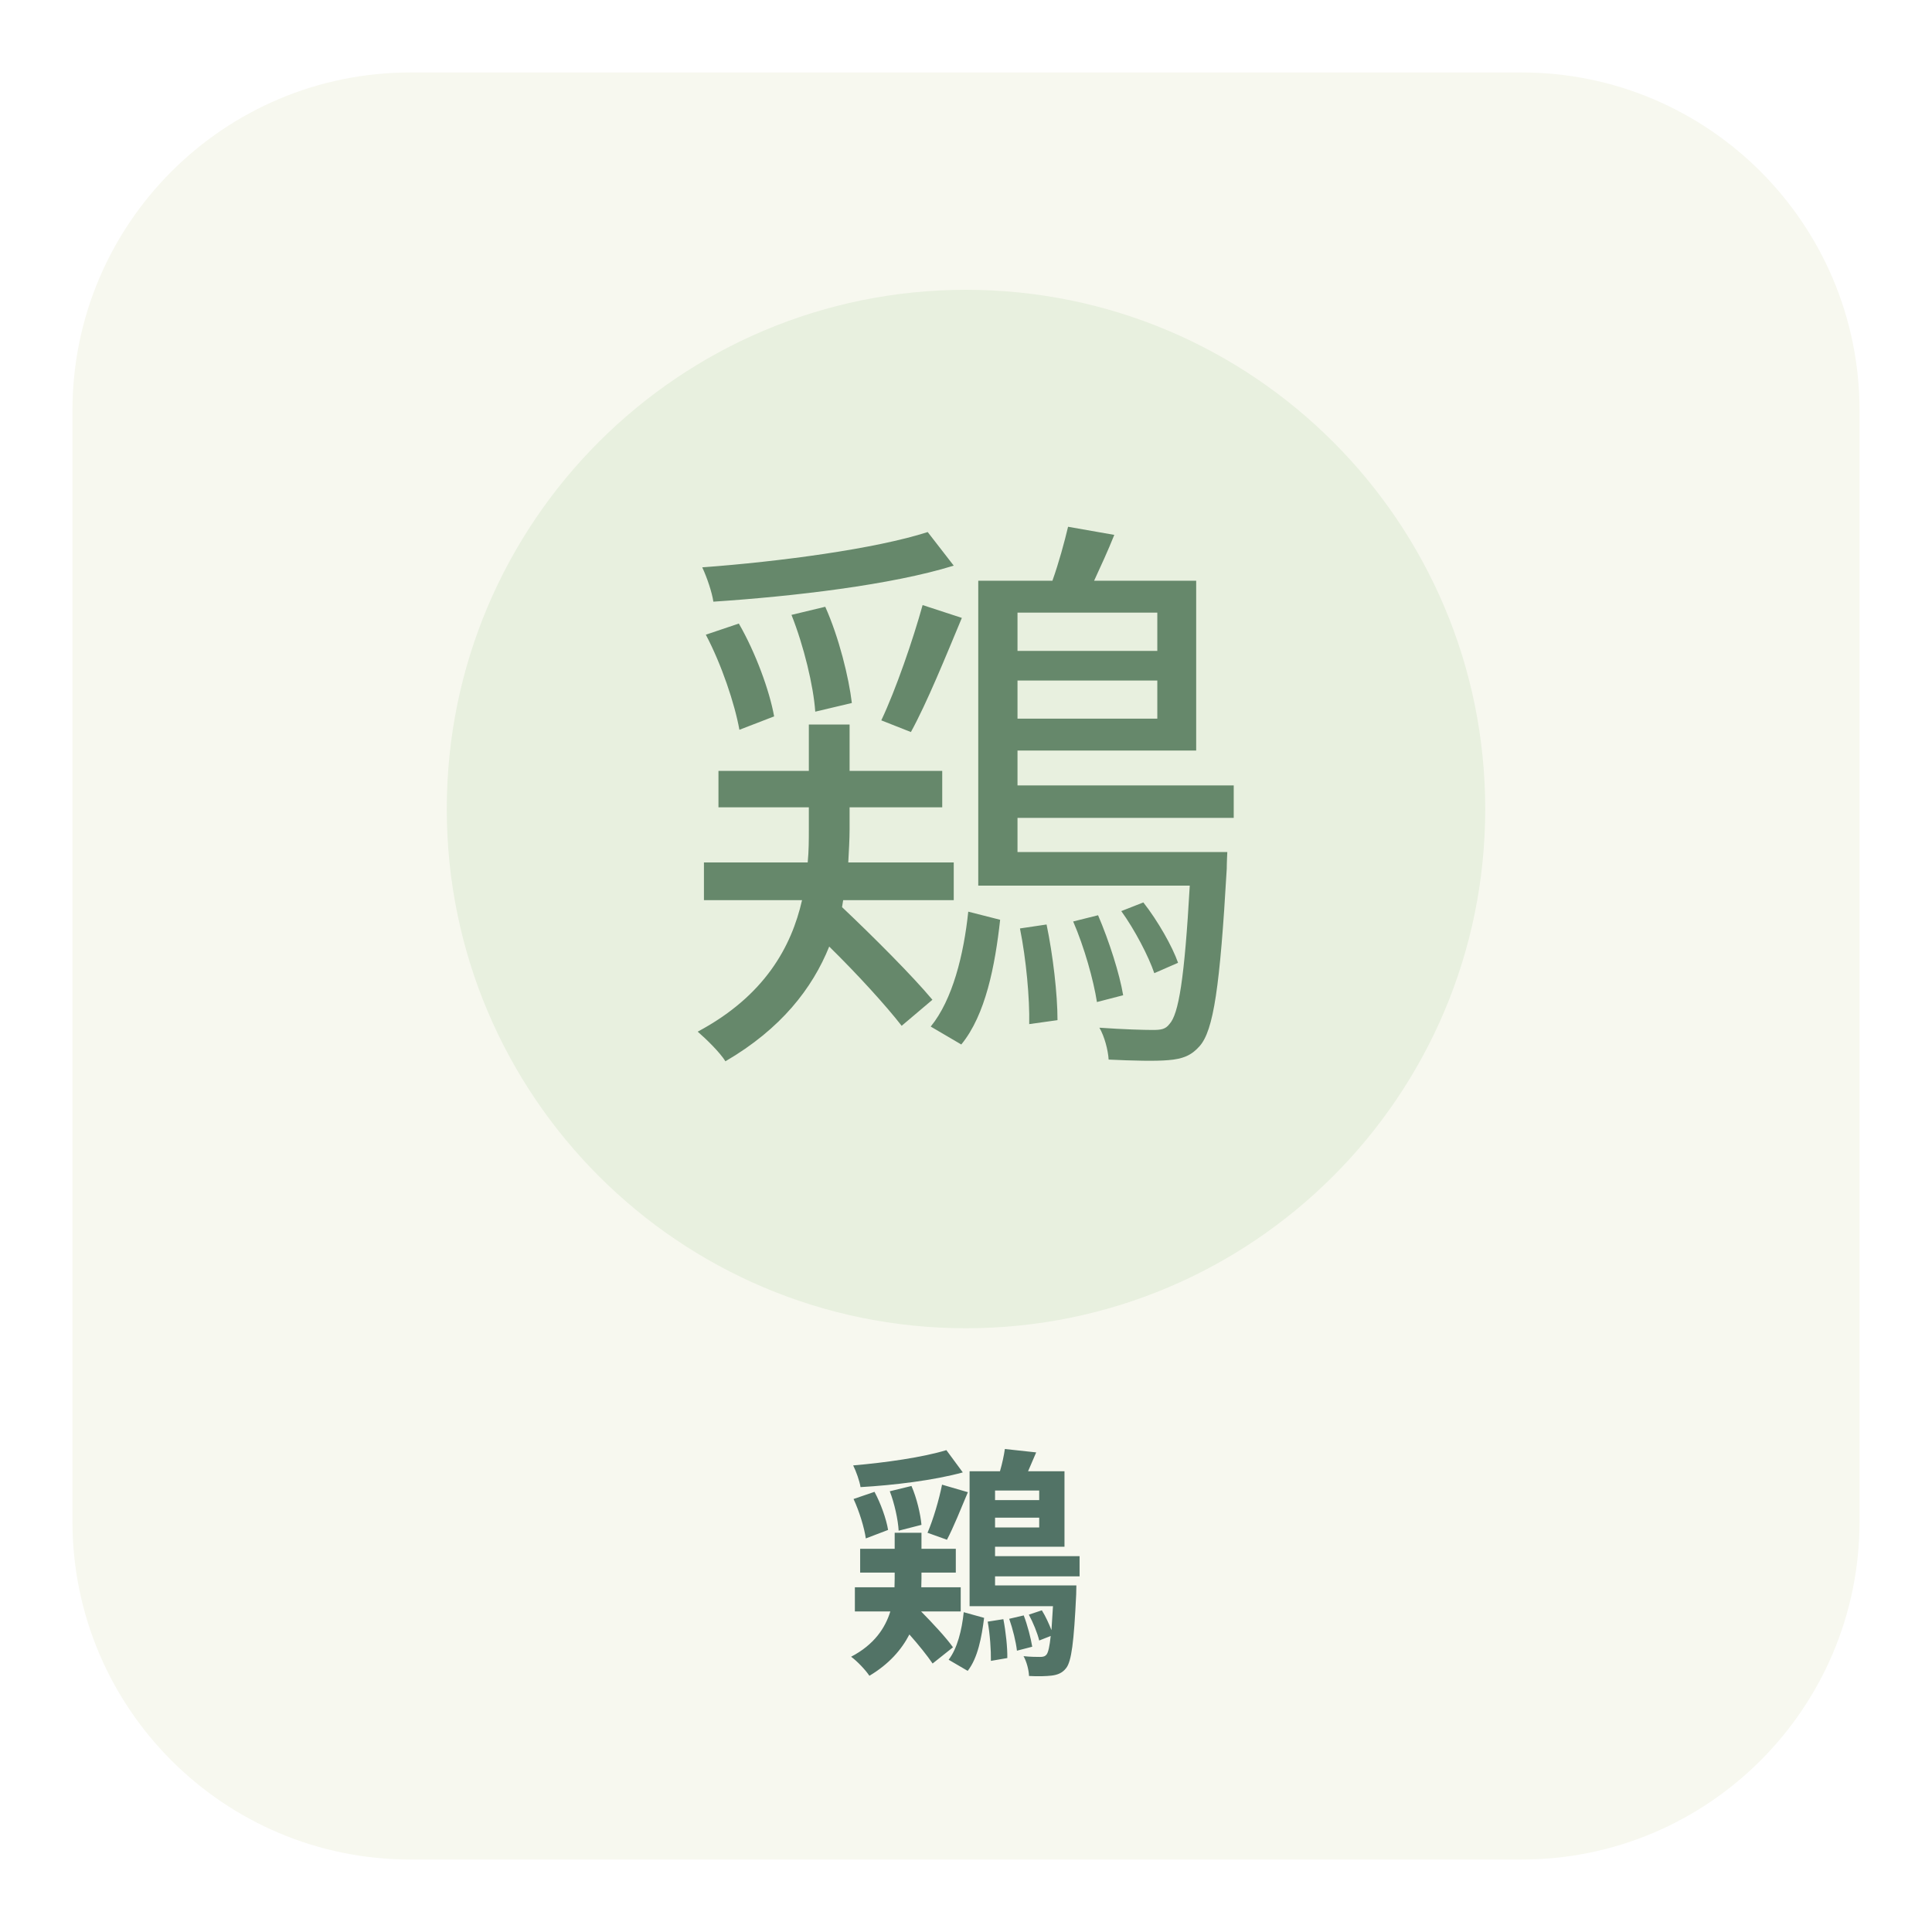
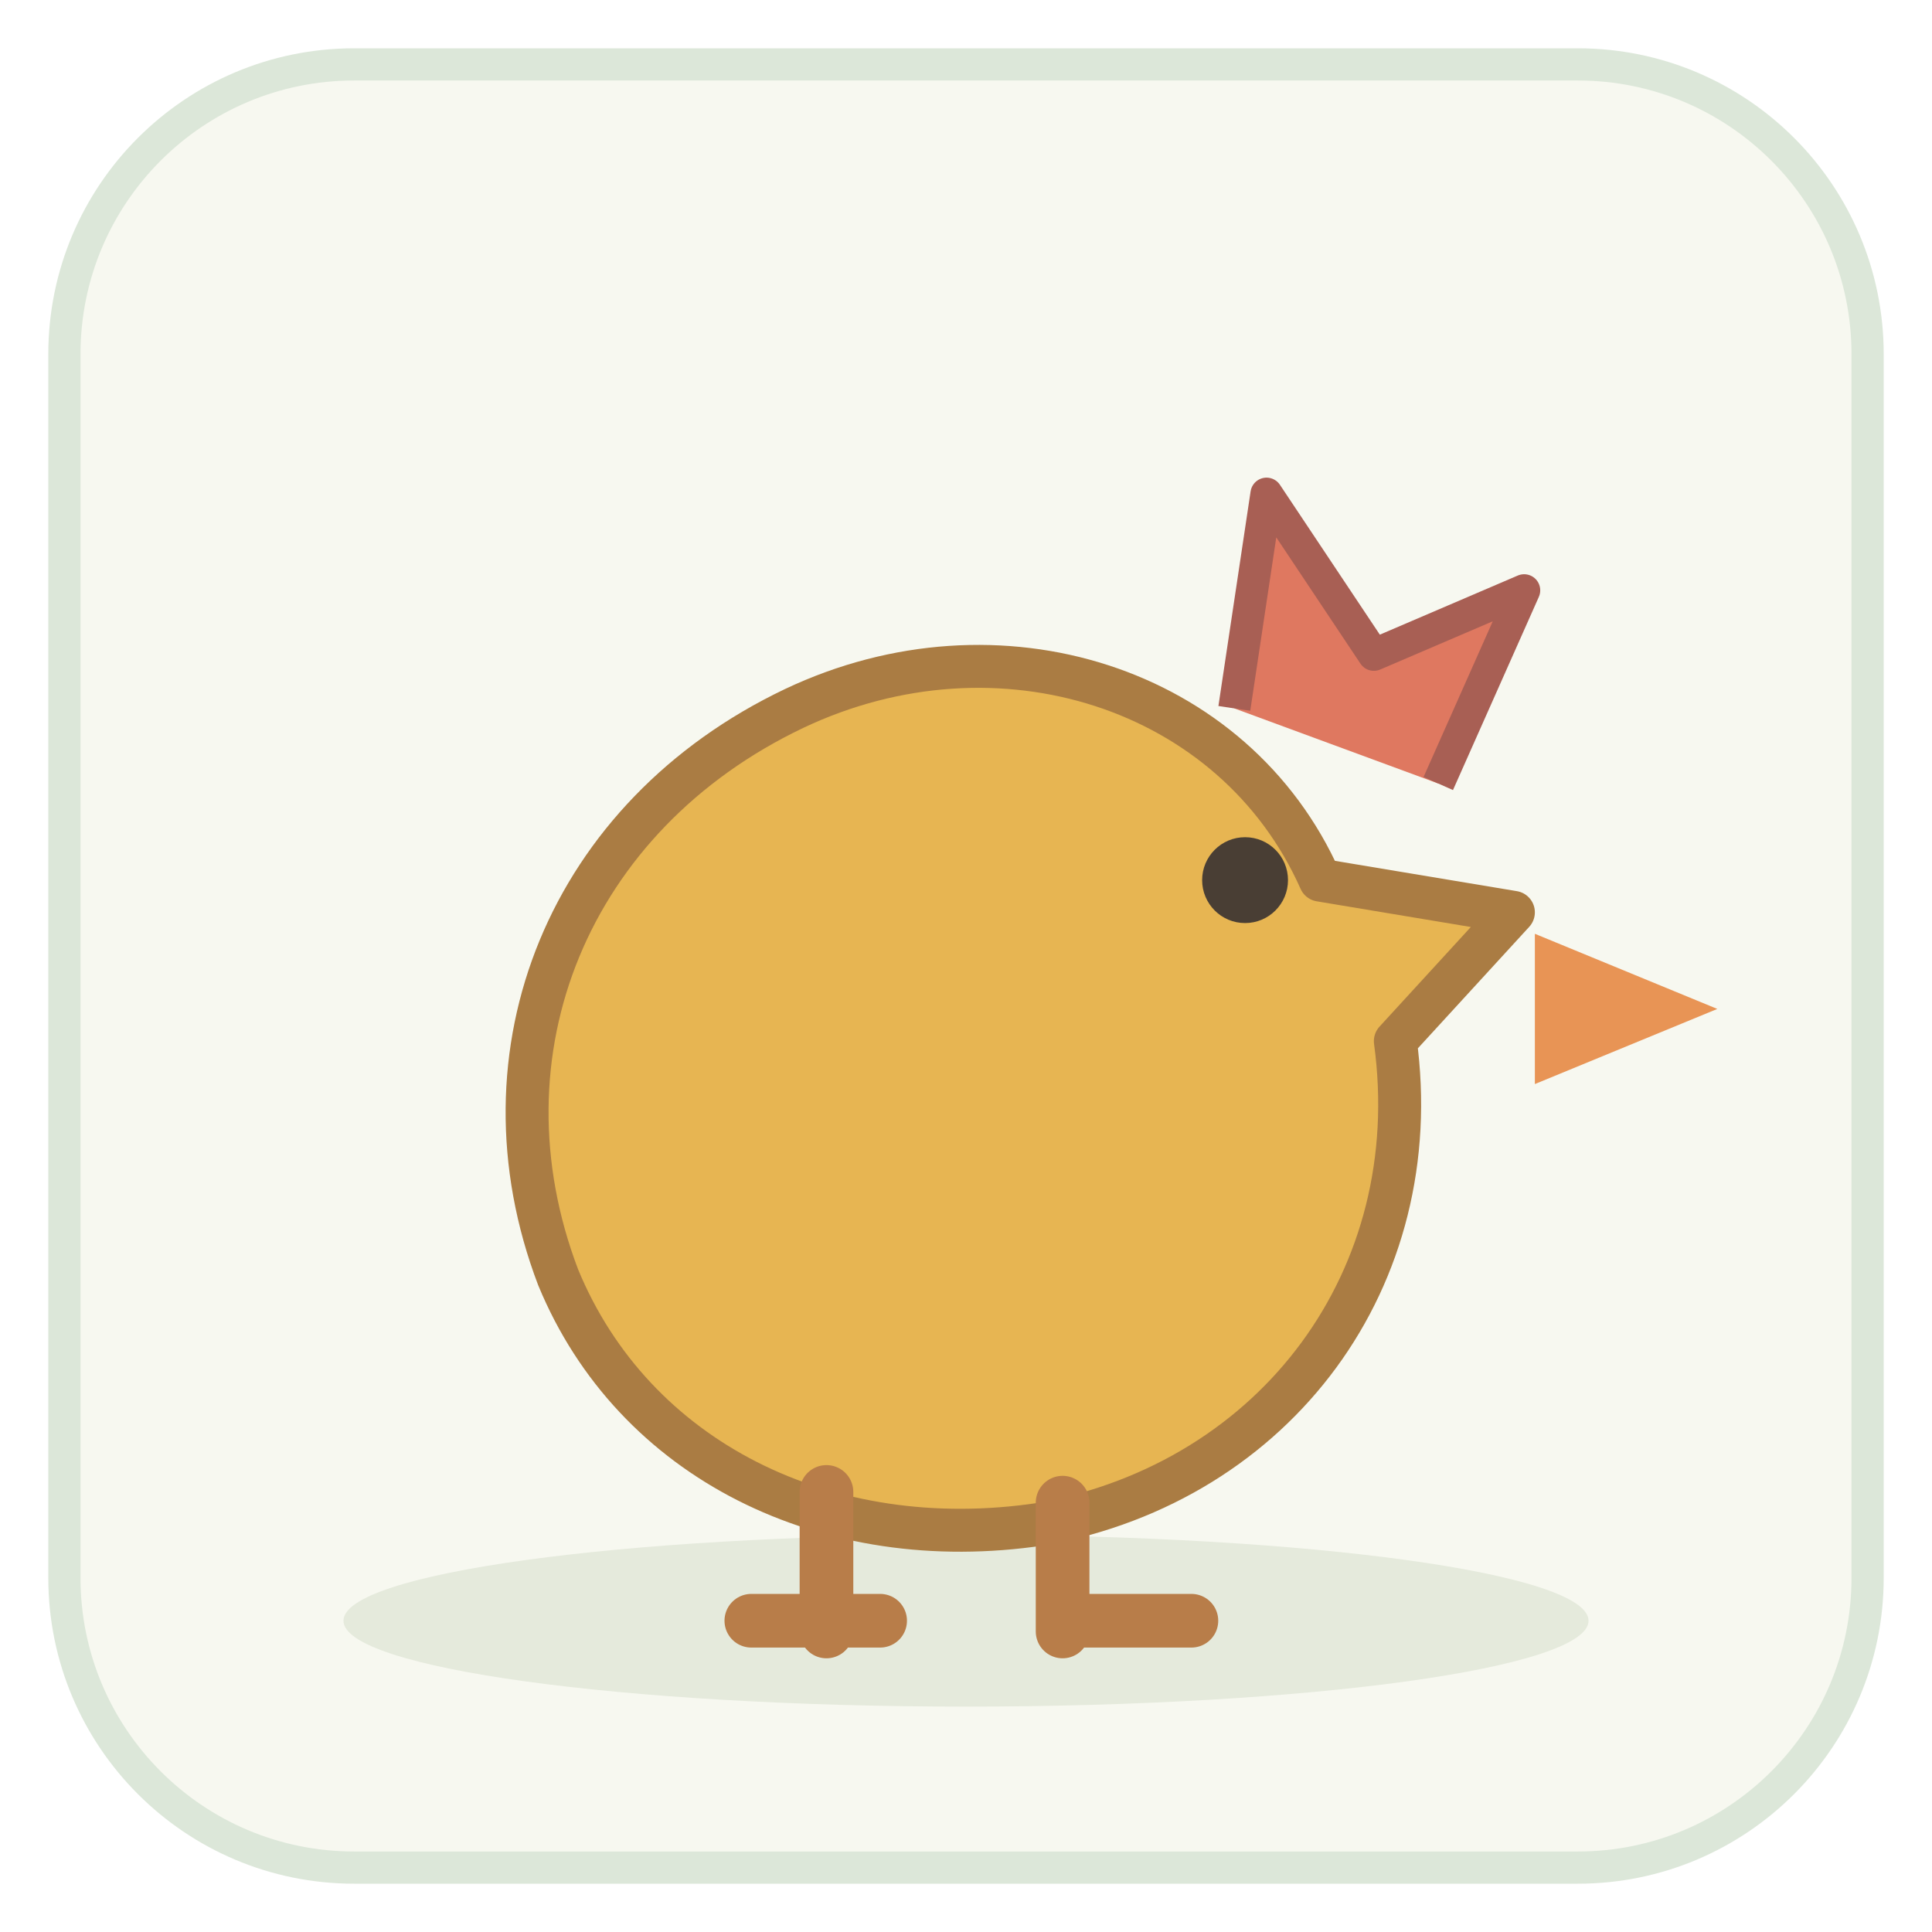
- <svg xmlns="http://www.w3.org/2000/svg" viewBox="0 0 160 160" role="img">
-   <rect x="6" y="6" width="148" height="148" rx="28" fill="#f7f8ef" />
-   <circle cx="80" cy="67" r="43" fill="#e8f0df" />
-   <text x="80" y="84" text-anchor="middle" font-size="48" font-family="sans-serif" fill="#66886b">鶏</text>
-   <text x="80" y="137" text-anchor="middle" font-size="20" font-weight="700" font-family="sans-serif" fill="#527366">鶏</text>
+ <svg xmlns="http://www.w3.org/2000/svg" viewBox="0 0 180 180">
+   <rect x="6" y="6" width="168" height="168" rx="27" fill="#f7f8f0" stroke="#dce7d9" stroke-width="3" />
+   <ellipse cx="90" cy="151" rx="58" ry="8" fill="#e5eadc" />
+   <path d="M52 119c-8-21 1-43 22-53 19-9 41-2 49 16l18 3-11 12c3 22-11 41-33 45-20 3-38-6-45-23Z" fill="#e7b552" stroke="#aa7c43" stroke-width="4" stroke-linejoin="round" />
+   <path d="m115 66 3-20 10 15 14-6-8 18" fill="#df7860" stroke="#a85f54" stroke-width="3" stroke-linejoin="round" />
+   <path d="m143 87 17 7-17 7Z" fill="#e89455" />
+   <circle cx="116" cy="82" r="4" fill="#493e34" />
+   <path d="M77 139v13m22-12v12m-17-1h-12m29 0h12" fill="none" stroke="#b87d49" stroke-width="5" stroke-linecap="round" />
</svg>
